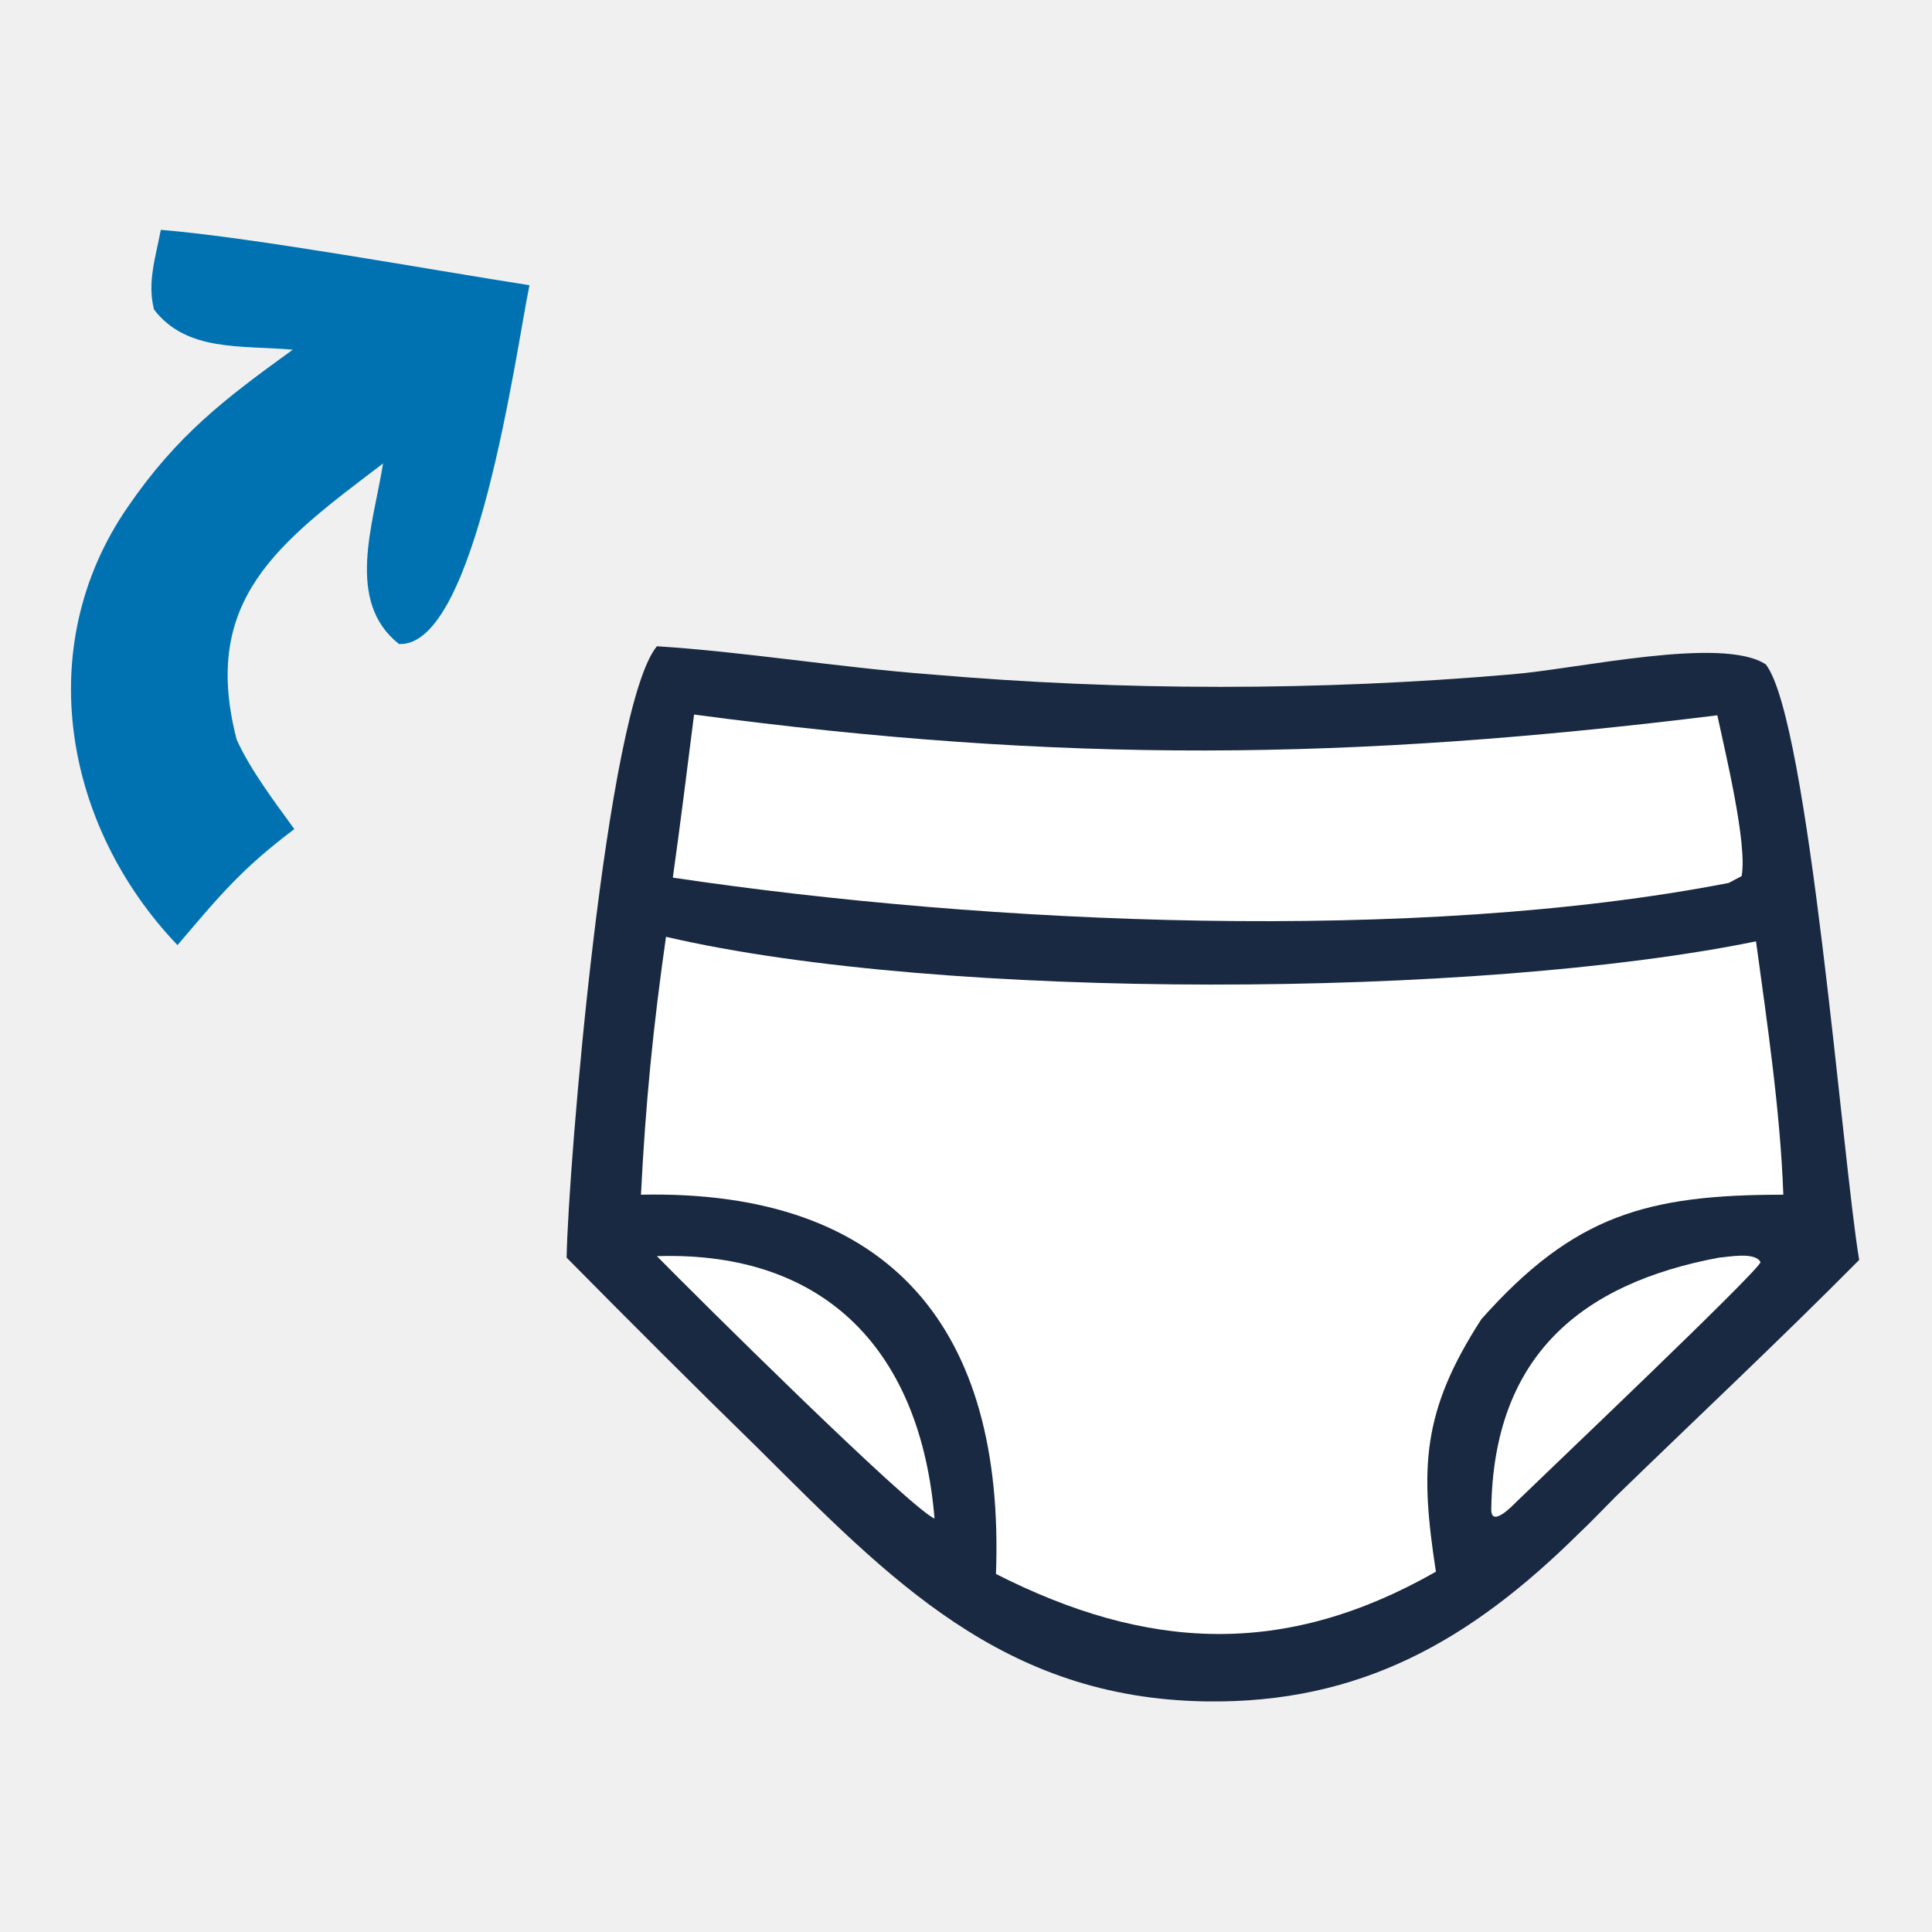
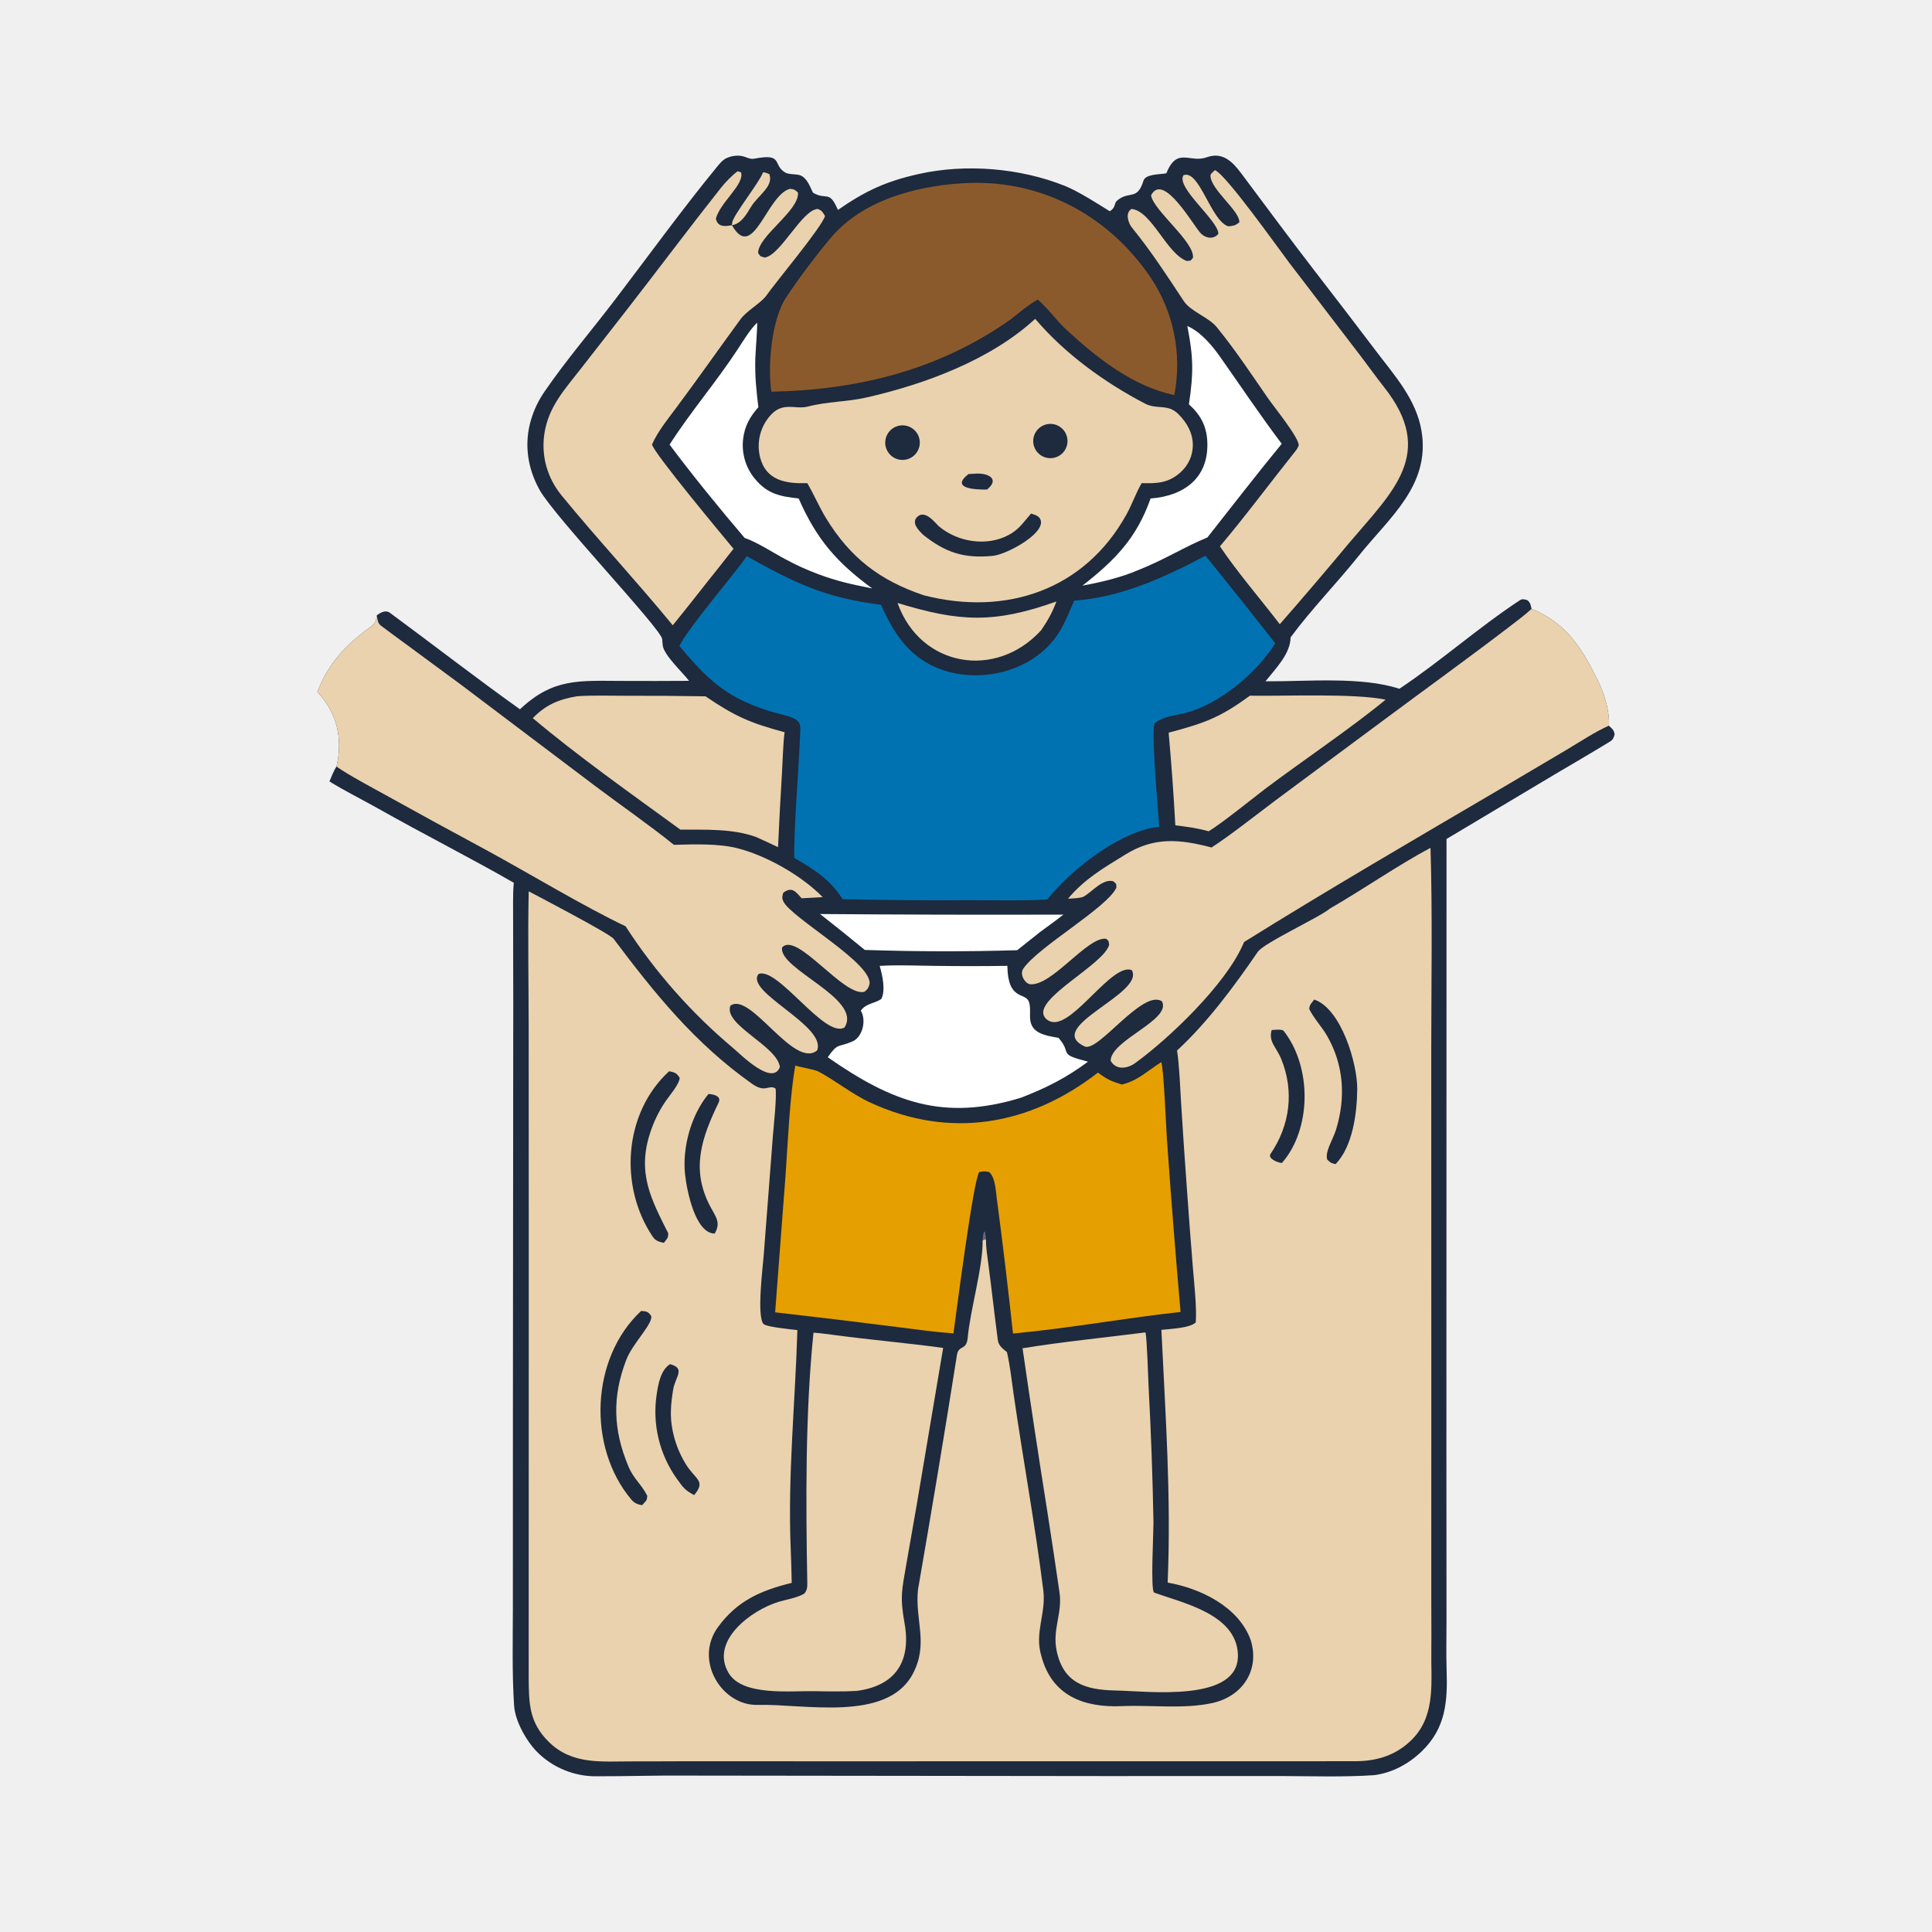
- <svg xmlns="http://www.w3.org/2000/svg" viewBox="423 466.3 254.7 254.7">
-   <path fill="#192941" d="M 509.6 551.5 C 520.9 552.2 533.7 554.3 545.6 555.2 C 571.1 557.4 596.8 557.4 622.3 555.2 C 631.0 554.5 650.1 550.1 655.8 553.9 C 661.5 561.3 665.9 619.4 668.1 632.4 C 657.9 642.7 646.5 653.4 636.0 663.6 C 634.3 665.3 632.7 667.0 631.0 668.6 C 616.9 682.5 602.4 690.9 582.0 690.6 C 555.2 690.2 540.3 674.5 522.9 657.2 C 514.4 648.9 506.0 640.5 497.7 632.1 C 497.9 620.2 502.9 559.6 509.6 551.5 z" />
-   <path fill="#FFFFFF" d="M 510.8 589.8 C 547.3 598.3 617.8 597.9 654.5 590.4 C 656.0 601.4 657.7 612.8 658.1 623.8 C 640.1 623.8 630.5 626.5 618.3 640.2 C 610.4 652.4 610.2 659.9 612.3 673.5 C 592.3 684.9 574.2 683.9 554.3 673.8 C 555.5 641.6 540.5 623.1 507.5 623.8 C 508.1 611.8 509.1 601.7 510.8 589.8 z" />
-   <path fill="#FFFFFF" d="M 514.5 560.5 C 563.2 567.0 600.9 566.6 649.4 560.6 C 650.4 565.3 653.4 577.6 652.6 581.8 L 650.9 582.7 C 609.7 590.7 553.3 588.2 511.7 582.0 C 512.7 574.9 513.6 567.6 514.5 560.5 z" />
-   <path fill="#FFFFFF" d="M 649.6 632.1 C 650.9 632.0 654.4 631.3 655.1 632.7 C 654.5 634.2 626.7 660.6 622.9 664.3 C 622.6 664.6 619.5 667.9 619.6 665.2 C 619.9 645.0 631.5 635.5 649.6 632.1 z" />
-   <path fill="#FFFFFF" d="M 509.6 631.9 C 532.1 631.2 544.4 644.7 546.2 666.5 C 542.7 664.9 514.4 636.8 509.6 631.9 z" />
-   <path fill="#0072B2" d="M 444.2 496.6 C 456.4 497.6 479.9 501.9 492.8 503.9 C 491.0 512.6 485.8 551.7 475.6 551.2 C 468.5 545.6 472.2 535.5 473.5 527.4 C 459.8 537.8 449.4 545.3 454.2 563.8 C 456.0 567.8 459.2 572.0 461.8 575.6 C 454.9 580.8 452.0 584.3 446.4 590.9 C 431.4 575.2 427.2 551.5 439.8 533.2 C 446.3 523.7 452.6 518.9 461.6 512.4 C 454.7 511.8 447.6 512.7 443.3 507.1 C 442.4 503.5 443.5 500.3 444.2 496.6 z" />
+ <svg xmlns="http://www.w3.org/2000/svg" viewBox="257.24 370.24 1434.52 1434.52">
+   <path fill="#1E2A3D" d="M879.4 526.141c20.087-14.005 35.581-21.273 60.135-26.735 35.038-7.793 75.405-4.411 108.725 9.004 9.42 3.795 24.28 13.202 32.94 18.684 4.66-2.667 3.03-5.736 5.44-7.854 8.78-7.703 14.99.38 19.61-14.785 1.53-5.021 11.71-4.605 16.98-5.528 8.13-19.991 17.33-7.292 30.04-11.911 11.7-4.251 19.14 3.338 25.36 11.633 18.38 24.538 36.4 48.979 55.08 73.191a7045 7045 0 0 1 44.73 58.402c14.09 18.657 30.46 36.473 34.32 60.217 6.55 40.298-23.97 64.087-46.55 92.35-16.07 20.123-35.4 39.927-50.67 60.638-.27 12.349-10.81 22.827-18.68 32.668 30.86.193 71.34-3.714 99.41 5.559 30.4-20.251 59.07-45.819 89.69-65.886 1.68-1.098 3.8-.447 5.53.186 2.26 2.135 2.23 3.328 2.93 6.36 26.59 10.704 38.54 30.765 50.65 56.221 3.72 7.813 7.64 21.839 6.75 30.495 2.6 2.426 3.53 2.877 4.31 6.359-.74 2.547-.97 3.932-3.67 5.576-13.45 8.211-27.69 16.493-41.2 24.487l-79.97 47.707-.09 451.941.07 128.65c.01 11.83-.31 24.38.08 36.22.77 23.36-.46 43.13-18.27 60.43-9.68 9.39-21.89 16.14-35.47 17.88-22.43 1.55-47.14.73-69.83.65l-129.49.04-313.449-.36c-21.274-.16-42.673.53-64.04.51-16.75.36-33.52-6.44-45.142-18.48-7.903-8.2-15.948-22.69-16.696-33.98-1.582-23.85-.933-48.79-.914-72.72l.032-140.58.23-282.14c.139-33.95-.147-67.93-.113-101.88.005-4.56.102-9.13.536-13.67-32.928-18.87-67.237-36.186-100.286-54.87-11.179-6.319-25.946-13.69-36.581-20.362 1.477-3.502 3.13-7.983 5.242-11.036 4.812-20.789.419-39.695-14.215-55.468 7.285-19.036 18.821-32.489 34.69-44.653 6.83-5.235 8.744-5.623 9.382-12.12 2.793-2.102 6.545-4.328 9.879-1.87 32.182 23.725 63.941 48.361 96.462 71.588 24.716-23.305 43.833-21.148 75.961-21.078q24.8.118 49.6-.052c-4.65-6.152-18.832-19.193-19.584-26.479-.153-1.482-.236-3.009-.37-4.499-.693-7.668-79.752-90.529-91.066-110.855-9.003-16.174-11.621-34.41-6.238-52.265 2.272-7.534 5.511-14.201 9.964-20.69 15.971-23.272 34.808-45.26 51.968-67.731 24.665-32.298 50.132-67.51 75.778-98.752 2.078-2.531 4.311-5.436 7.344-6.836 4.17-1.925 9.303-2.506 13.648-.95 2.77.991 4.425 1.855 7.389 1.285 21.476-4.13 12.934 4.765 22.636 10.375 2.737 1.583 7.742.929 10.925 1.997 5.1 1.712 7.429 8.53 9.618 12.942 10.196 6.01 11.974-2.516 18.52 12.83" />
+   <path fill="#EAD2AE" d="M1394.42 822.334c26.59 10.704 38.54 30.765 50.65 56.221 3.72 7.813 7.64 21.839 6.75 30.495-10.65 4.774-21.22 11.859-31.34 17.885l-51.09 30.199c-61.88 36.303-127.59 74.636-188.41 112.556l-.45 1.02-.78 1.7c-12.94 28.89-53.66 68.38-79.76 87.26-5.55 4.02-14.11 5.39-18.1-1.82.25-15.54 45.72-30.42 38.02-44.22-14.56-8.89-47.27 38.23-57.29 33.59-31.02-14.39 45.26-39.13 34.94-56.7-14.56-5.39-42.34 40.85-58.72 38.57-2.59-.36-4.94-1.85-6.25-4.13-7.65-13.44 44.12-38.41 48.19-53.14-.66-3.65.21-2.26-2.26-4.55-13.92-1.72-40.27 35.43-56.47 33.75-3.39-.36-8.12-6.99-4.94-11.64 11.05-16.17 62.15-45.12 69.04-60.02-.24-3.77.48-2.18-2.43-4.84-8.17-1.9-15.83 8.37-22.27 11.65-1.84.94-8.89 1.25-11.22 1.37 12.56-14.94 26.41-22.79 42.65-32.83 21.46-13.261 40.43-11.392 63.92-5.207 13.44-8.599 34.64-25.369 47.91-35.285l80.25-59.551c31.17-23.16 62.66-45.866 93.5-69.457 5.44-4.159 10.92-8.243 15.96-12.876m-901.526 61.62c7.285-19.036 18.821-32.489 34.69-44.653 6.83-5.235 8.744-5.623 9.382-12.12.72 3.299.613 5.722 3.221 7.687 6.148 4.632 12.703 9.407 18.877 13.943l40.65 29.96 100.097 75.566c18.199 13.673 40.489 29.172 57.829 43.204 14.59-.439 33.289-1.055 47.345 2.559 21.547 5.53 47.666 20.43 63.125 36.27-5.164.28-10.545.63-15.694.82-4.365-4.97-7.175-8.89-13.597-4.08-.756 2.62-1.149 3.71.042 6.37 5.436 12.18 68.293 46.98 63.824 62.14-.698 2.37-1.605 3.56-3.625 5.03-15.439 4.05-50.307-45.25-61.135-32.87-2.678 16.16 60.118 38.03 46.344 59.38-14.655 8.44-49.404-45.22-63.772-39.74-10.75 13.27 50.93 38.56 43.421 56.8-17.357 14.04-49.678-44.37-64.388-33.19-5.254 14.25 34.76 29.65 36.78 45.49-5.487 14.37-28.695-8.94-34.754-14.12a406.4 406.4 0 0 1-79.826-90.39c-30.89-14.63-72.802-40.01-104.042-56.94a5670 5670 0 0 1-73.036-39.911c-9.775-5.42-28.629-15.382-37.543-21.737 4.812-20.789.419-39.695-14.215-55.468" />
+   <path fill="#EAD2AE" d="M1131.2 1150.26c22.91-21.13 42.64-48.07 59.94-73.24 4.67-6.79 45.66-25.48 53.82-32.33 24.06-13.81 50.41-32.19 74.43-44.93 1.52 48.23.58 101.19.56 149.7l.05 250.81-.03 155.41c-.02 13.18.18 26.47.04 39.59-.44 22.59 3.6 47.55-13.44 65.6-11.57 12.25-26.28 17.04-42.77 17.08-40.95.09-81.89.03-122.83.04l-247.233.02-132.74-.01c-11.295 0-22.534.14-33.91.08-22.448-.12-44.775 2.94-62.408-14.52-14.687-14.54-14.723-28.56-14.884-47.7l.059-304.87-.061-176.44c-.029-33.67-.695-68.94.012-102.49 8.05 4.23 60.228 31.51 63.012 35.22 30.802 40.95 60.391 77.69 102.828 107.69 10.146 7.17 12.18.25 17.403 3.47 1.117 5.2-1.33 27.67-1.89 34.65l-6.86 89.27c-.594 7.9-5.245 44.73-.272 50.8 1.938 2.37 20.069 4.07 25.281 4.66-1.619 54.26-7.258 108.43-4.943 162.84.352 8.27.549 16.59.722 24.87-23.299 5.72-40.529 13.44-54.681 32.75-18.18 24.8 2.827 58.57 29.353 57.85 33.889-.92 95.69 13.07 115.024-22.64 12.29-22.7 1.671-39.98 4.063-62.93 10.041-57.96 19.77-115.98 28.913-174.1 1.265-8.04 7.106-2.9 8.021-13.02 1.867-20.67 11.404-52.63 11.069-72.4l2.432-.7c.015 6.08 1.047 12.67 1.85 18.74 2.481 18.73 4.535 37.52 7.013 56.23.547 4.14 3.757 6.41 6.757 8.9 2.29 9.64 3.47 20.85 4.9 30.76 7.01 48.75 16 97.27 22.11 146.13 2.15 17.18-6.69 31.42-1.52 48.5 7.79 29.84 31.68 38.68 59.87 37.45 21.69-.95 45.76 2.36 67.08-2.28 22.51-4.9 35.49-24.55 28.54-46.8-8.93-24.85-37.58-38.48-61.65-42.64 2.71-63.72-1.64-124.08-4.65-187.67 6.7-.73 21.12-1.27 25.5-5.5.88-10.53-1.17-29.05-2.09-40.29-1.61-19.8-3.11-39.61-4.51-59.42-1.54-21.08-2.97-42.17-4.27-63.27-.7-11.17-1.3-28.19-3.01-38.92" />
+   <path fill="#1E2A3D" d="M733.297 1343.61c4.305.32 5.324.51 7.567 3.98.57 6.45-13.987 20.21-18.664 32.44-10.479 27.41-9.742 51.89 1.645 79.03 4.008 9.55 9.647 13.09 14.036 21.93-.455 4.04-.67 3.09-3.844 6.84-3.409-.48-5.89-1.6-8.159-4.31-32.551-38.83-30.297-104.75 7.419-139.91m20.807-177.98c4.122.85 5.647 1.37 7.803 4.92-.27 5.03-8.055 13.61-11.307 18.63a92 92 0 0 0-10.429 21.62c-10.19 30.44.617 49.97 13.278 75.24-.193 3.92-.57 3.19-3.232 7.02-3.272-.66-6.151-1.38-8.2-4.4-25.18-37.06-21.946-91.92 12.087-123.03m478.966-53.21c19.97 6.73 32.12 47.51 31.92 66.64-.2 17.71-3.28 42.26-16.04 55.55-3.54-.89-3.45-.72-6.26-3.39-1.77-5.97 4.28-14.78 6.63-22.44 7.24-23.64 5.72-47.86-6.74-69.46-4.07-7.07-9.46-12.36-13.2-19.82-.02-3.07 1.73-4.56 3.69-7.08m-449.808 70.14c3.82.06 9.82 1.63 7.601 6.24-12.6 26.19-20.941 49.45-6.223 77.32 4.053 7.67 8.044 11.82 3.279 20.05-14.582-.11-20.765-32.4-22.009-43.92-2.165-20.05 4.473-44.08 17.352-59.69m418.178-47.5c1.56-.09 7.75-.87 8.92.62 21.22 27.04 20.65 73.11-1.31 98.09-3.35-.24-10.69-3.39-8.42-6.76 14.42-21.15 17.68-46.51 7.96-70.38-3.69-9.05-9.62-12.67-7.15-21.57m-446.666 248.07c11.799 3.21 3.811 9.42 2.283 18.89-1.718 10.65-2.58 19.82-.374 30.51a75.2 75.2 0 0 0 9.536 24.46c7.192 11.99 15.531 12.49 6.443 23.36-6.951-3.67-8.195-5.62-12.91-12.18a85.65 85.65 0 0 1-14.987-62.17c1.126-7.66 2.94-18.55 10.009-22.87" />
+   <path fill="#0072B1" d="M1152.2 782.889c.88.452 48.11 59.796 51.89 65.042-13.62 21.692-40.88 44.831-66.06 51.475-8.05 2.123-17.16 2.705-23.47 7.892-2.81 5.097 2.81 66.574 3.4 76.856l-.96.104c-28.47 3.267-64.53 31.832-82.2 53.902-17.18 1-39.433.48-56.844.47-31.673.22-63.346-.02-95.012-.7-9.729-15.03-20.859-21.82-36.017-30.78-.026-24.343 2.663-56.923 3.964-81.901.421-19.675 4.652-20.142-17.066-25.539-6.561-1.63-15.303-4.788-21.631-7.555-22.182-9.696-35.389-24.292-50.53-42.266 6.539-13.421 39.124-51.229 50.114-66.627 36.431 20.205 57.211 30.526 99.683 36.057 8.632 19.802 19.87 37.459 40.421 46.358 31.973 13.847 75.038 3.227 92.868-27.83 3.84-6.681 7.02-14.536 10.08-21.648 34.15-2.221 67.5-17.385 97.37-33.31" />
+   <path fill="#E69F00" d="M1119.53 1158.86c1.9 6.66 3.45 47 4.14 56.98 3.01 42.88 6.39 85.73 10.15 128.55-41.09 4.45-82.93 12.14-124.43 16.01-3.62-33.6-7.64-67.16-12.067-100.66-.744-6.06-1.285-15.81-5.797-19.33-3.545-.51-3.576-.67-7.23.11-4.477 6.66-16.945 104.28-19.113 119.78-13.531-.95-27.696-2.95-41.185-4.67a7550 7550 0 0 0-91.204-10.99l7.788-102.68c1.687-24.03 3.061-57.47 7.166-80.55 4.132 1.34 14.064 2.85 17.21 4.46 13.365 7.1 24.564 16.61 38.46 23.03 59.092 27.31 118.462 17.05 169.032-22.25 6.9 5.1 9.96 6.48 17.86 8.87 12.48-3.26 18.12-9.7 29.22-16.66" />
+   <path fill="#EAD2AE" d="M1025.87 606.969c21.93 25.848 51.49 47.279 81.49 62.911 9.05 4.718 16.85-.088 24.75 7.759 6.35 6.319 10.81 13.996 10.82 23.14a27.04 27.04 0 0 1-8.97 20.009c-9.13 8.322-17.79 8.441-29.02 8.196-4.05 6.808-7.17 15.781-11.19 23.056-31.18 56.436-89.52 75.803-150.488 60.246-32.624-10.982-54.628-27.739-72.748-57.407-5.219-8.544-8.739-17.227-13.878-25.904-15.454.478-30.683-1.621-35.094-19.423a34.4 34.4 0 0 1 4.543-26.744c10.652-16.219 20.574-8.011 30.875-10.673 14.647-3.786 29.36-3.54 43.006-6.618 43.682-9.85 92.914-28.058 125.904-58.548" />
+   <path fill="#1E2A3D" d="m1022.85 751.519 1.13.423c1.55.56 2.85.888 4.15 1.892a5.37 5.37 0 0 1 2.04 3.675c1.05 10.138-25.99 24.495-35.671 25.447-21.385 2.103-35.19-2.337-51.841-15.647-3.355-3.351-8.78-8.665-4.567-13.071 6.016-6.292 13.943 4.834 16.369 6.864 13.948 11.673 35.38 15.078 51.63 6.414 8.13-4.337 10.78-9.304 16.76-15.997m-99.612-64.771c6.727-2.285 14.031 1.332 16.292 8.068s-1.382 14.027-8.125 16.264c-6.711 2.226-13.957-1.395-16.207-8.097s1.345-13.962 8.04-16.235m110.222-1.221c6.59-1.988 13.57 1.628 15.75 8.161 2.18 6.534-1.23 13.616-7.7 15.986a12.73 12.73 0 0 1-12.73-2.343 12.74 12.74 0 0 1-4.1-12.283 12.76 12.76 0 0 1 8.78-9.521m-57.139 36.712q3.086-.246 6.18-.36c9.112-.26 16.992 4.278 7.626 11.84-7.414.121-28.071-.341-13.806-11.48" />
+   <path fill="#8B5A2C" d="M970.51 506.424c57.41-4.247 109.09 22.681 141.08 69.86a116.68 116.68 0 0 1 17.57 87.332c-30.76-6.571-57.22-27.408-80.06-48.495-7.59-7.011-13.38-15.602-21.37-22.448-6.79 3.825-13.99 9.9-20.2 14.814-53.031 37.429-113.363 52.393-177.547 53.575-2.901-19.342.147-53.536 10.935-69.969 8.733-13.304 23.04-32.313 33.428-44.553 23.181-27.315 61.939-37.89 96.164-40.116" />
+   <path fill="#EAD2AE" d="M1159.31 496.566c8.19 3.137 46.84 57.777 55.57 69.274l53.13 69.391c5.53 7.293 11.42 15.504 17.03 22.611 38.81 49.093 6.13 77.491-26.13 115.64a3168 3168 0 0 1-51.42 60.245c-14.42-18.821-31.31-38.33-44.45-57.826 17.81-20.945 38.54-48.8 56.19-70.872 1.31-1.58 1.41-2.161 2.35-4.035.01-6.105-17.96-27.97-22.96-35.215-11.96-17.322-23.88-35.253-37.11-51.595-6.09-8.391-19.89-12.17-25.38-20.489-12.36-18.724-24.2-37.027-38.46-54.501-2.73-3.343-5.2-11.06-.23-13.802 15.03 1.487 26.05 33.386 41.07 38.647 3.6-.503 2.18.297 4.5-2.304 1.6-11.596-29.41-35.275-31.11-46.455 9.24-17.911 31.91 23.553 37.28 28.595 3.62 3.395 9.25 4.166 12.69.019.16-9.894-31.8-34.398-25.87-43.58 11.92-4.441 20.42 34.42 33.45 38.003 4.23-.605 4.68-.475 7.98-2.928.72-8.375-21.15-24.182-21.42-34.683-.03-1.45 2.02-2.879 3.3-4.14M756.757 834.514c-26.774-32.662-55.748-63.69-82.498-96.354-10.576-12.914-15.261-29.12-12.838-45.691 2.947-20.16 15.201-33.159 27.295-48.725l33.722-43.215c23.413-30.097 46.345-60.795 70.003-90.695 3.232-4.085 8.339-9.42 12.523-12.451l2.545.85c2.514 9.137-15.377 21.96-18.731 34.341 1.331 6.251 6.445 5.93 11.929 4.868 15.767 27.935 25.855-22.556 43.063-26.987 3.499.444 3.248.399 5.945 2.704 1.387 13.33-29.728 32.382-29.558 44.987 2.312 3.102.852 1.943 4.738 3.328 11.681-1.183 27.863-35.659 39.567-36.088 3.279 1.345 3.499 2.252 5.368 5.247-2.637 8.69-36.776 49.186-44.257 59.998-4.918 5.655-14.07 10.613-18.425 16.552-16.032 21.858-31.56 44.087-47.78 65.815-6.363 8.523-13.621 17.451-17.969 27.167.198 5.244 53.047 68.549 60.482 77.556l-11.789 14.955c-11.224 13.916-21.937 27.972-33.335 41.838m104.506 525.236c5.051.34 10.745 1.12 15.791 1.79 26.729 3.56 53.781 5.9 80.483 9.53l-19.538 116.01-7.84 44.82c-3.306 19.04-4.771 24.14-1.273 43.67 5.031 28.09-6.6 46.47-35.649 50.19-9.606.56-21.652.38-31.643.18-17.266-.35-52.892 3.84-63.237-13.3-14.443-23.92 16.893-47.04 37.223-53.09 5.602-1.67 14.05-3.03 18.892-6.1 2.014-2.29 2.232-4.74 2.179-7.75-1.071-60.45-1.542-125.85 4.612-185.95m246.527-.2c1.08 4.63 1.98 33.73 2.26 39.73 1.82 33.88 3.04 67.79 3.65 101.72.06 6.36-2.31 50.73.51 51.75 21.47 7.8 60.69 15.92 62.17 45.53 1.82 36.63-67.29 27.55-91.27 27.15-21.98-.48-38.39-5.5-43.34-29.66-3.24-15.84 4.42-27.57 2.16-43.12-2.9-20.02-5.92-40.04-9.04-60.03-6.41-40.37-12.55-80.79-18.4-121.26 27.8-4.64 62.94-8.16 91.3-11.81" />
+   <path fill="#FFFFFF" d="M910.395 1087.44c11.978-.83 27.886-.2 40.113-.05q27.355.39 54.712 0c.32 26.09 13.21 19.43 15.91 26.51 2.26 5.94-.75 12.89 2.69 18.58 3.7 6.13 12.99 7.2 19.36 8.38 10.73 12.12-1.49 11.65 21.89 17.69-16.3 12.1-30.79 19.37-49.57 26.69-57.718 17.72-95.714 3.43-143.653-29.99 7.825-11.16 7.167-6.82 18.558-11.84 7.094-3.12 10.39-15.36 5.985-22.73 3.801-5.49 10.144-5.21 15.237-8.69 3.291-6.26.814-17.89-1.232-24.55" />
+   <path fill="#EAD2AE" d="M685.529 887.249c9.106-.858 26.414-.412 35.798-.397q29.87-.088 59.737.407c21.98 14.911 33.163 19.768 58.753 26.684-1.058 7.015-1.53 22.79-1.97 30.482a3008 3008 0 0 0-2.899 54.865c-5.227-2.544-10.804-5.027-16.101-7.486-17.411-6.411-37.94-5.473-56.427-5.555-34.949-25.482-76.781-55.044-109.564-82.794 9.696-9.996 19.425-13.957 32.673-16.206m499.761-.463c25.92.453 77-1.894 100.81 2.942-25.54 21.099-62.07 45.591-89.67 66.402-10.12 7.744-31.79 25.305-41.72 31.328-9.22-2.486-15.4-3.221-24.78-4.423a2002 2002 0 0 0-4.96-68.786c26.65-7.071 38.21-11.193 60.32-27.463" />
+   <path fill="#FFFFFF" d="M1138.84 612.3c10.05 4.423 18.39 14.421 24.6 23.257 15.19 21.608 29.55 43.071 45.49 64.2-18.59 22.632-37.03 46.548-55.22 69.588-15.96 6.38-32 16.6-51.45 24.241-12.62 5.452-27.79 9.04-41.28 11.472 24.12-18.827 40.24-35.296 50.57-64.68 25.06-1.92 43.61-15.453 42.09-42.859-.62-11.187-5.28-19.67-13.63-27.042 3.53-23.494 3.35-34.961-1.17-58.177m-319.468-2.487c.396 3.038-1.225 22.197-1.326 26.901-.289 13.423.69 22.692 2.298 35.85-6.292 7.189-10.207 13.973-11.347 23.704a39.2 39.2 0 0 0 8.751 29.496c9.491 11.439 19.007 13.112 32.492 14.579 13.371 30.446 28.283 47.499 54.633 66.83-15.119-3.061-25.527-5.179-40.123-10.637-9.497-3.632-15.347-6.267-24.251-11.006-9.078-4.831-20.963-12.676-30.356-15.861-18.331-21.516-38.868-46.667-55.744-69.294 15.435-24.154 34.953-46.827 50.671-70.905 4.263-6.53 8.833-14.157 14.302-19.657m46.77 439.097c60.223.47 120.448.62 180.668.43-5.19 4.17-11.67 8.74-17.1 12.77l-17.21 13.67a1794 1794 0 0 1-113.15-.21 1736 1736 0 0 0-33.208-26.66" />
+   <path fill="#EAD2AE" d="M1041.64 816.843c-3.15 8.386-6.33 13.959-11.27 21.289-33.646 36.956-89.711 27.471-106.706-20.169 46.005 14.013 71.562 15.421 117.976-1.12M800.707 537.442l.153-1.685c.404-5.351 20.002-29.735 22.812-37.253.339-.909 4.215.761 4.789.981 3.432 9.272-8.413 15.692-13.649 24.434-3.446 5.753-7.489 12.608-14.105 13.523" />
+   <path fill="#63697D" d="M986.848 1291.04c.397-6.65 1.961-9.8 2.432-.7z" />
</svg>
